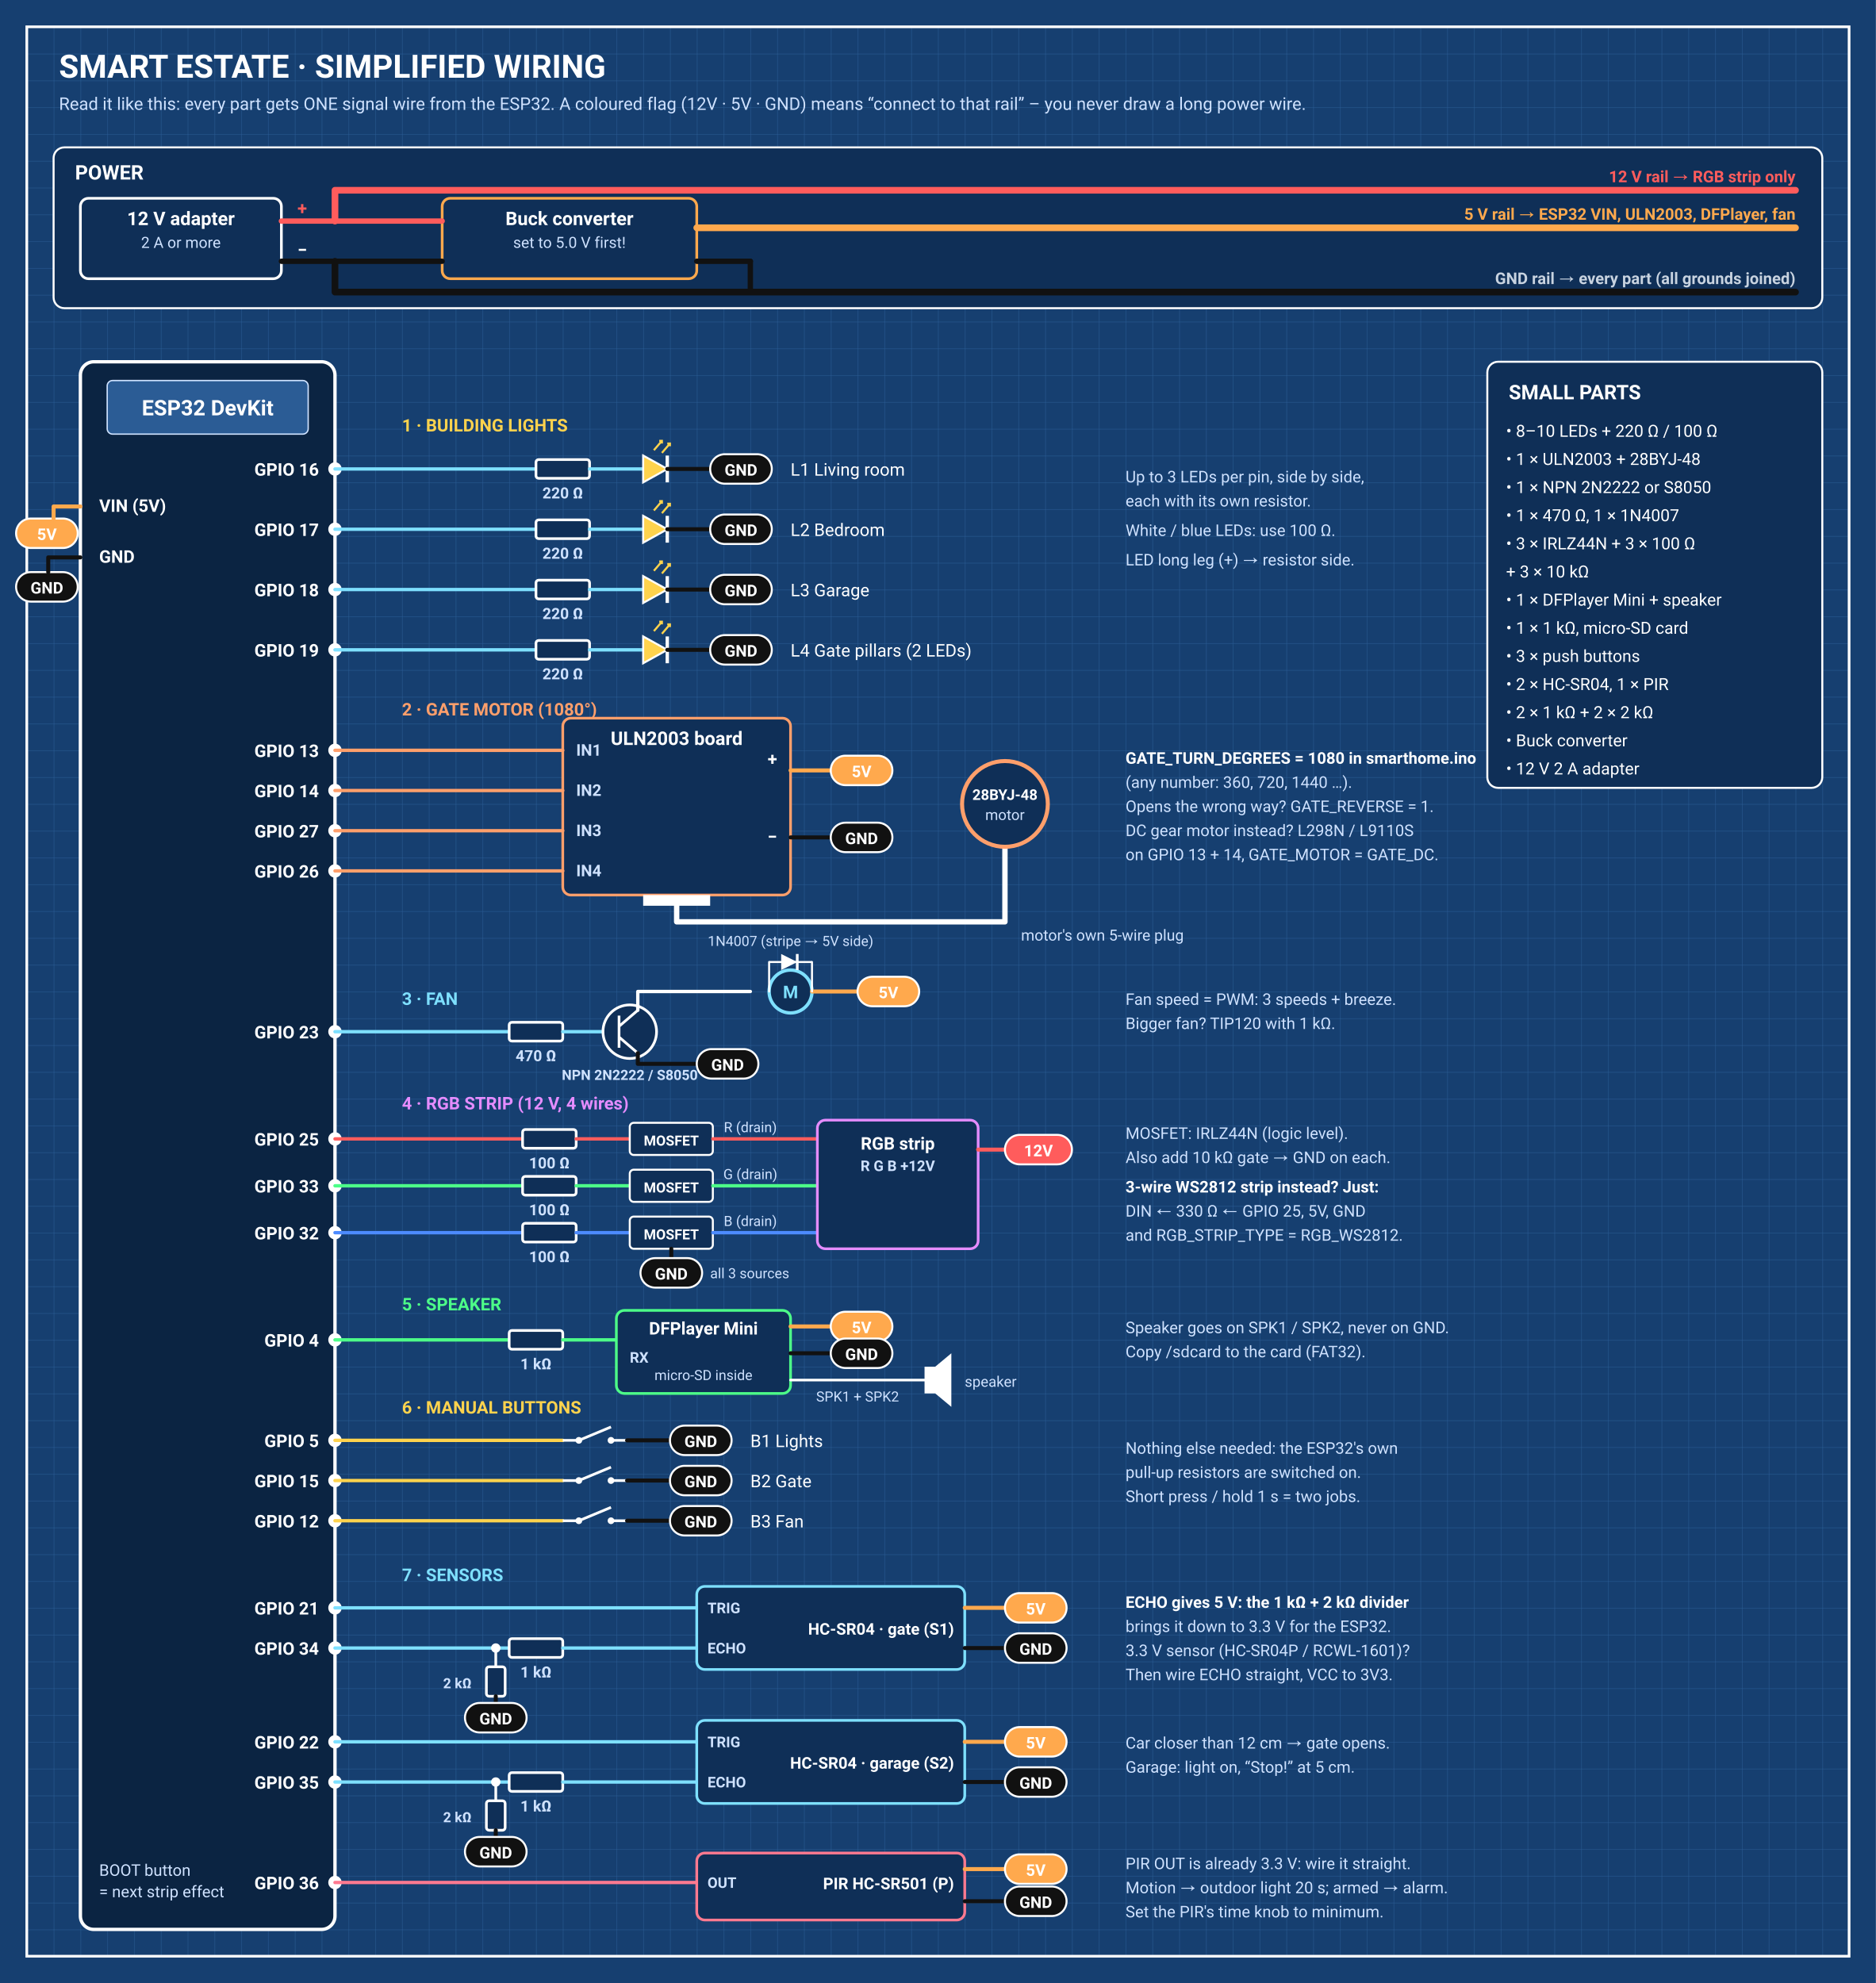
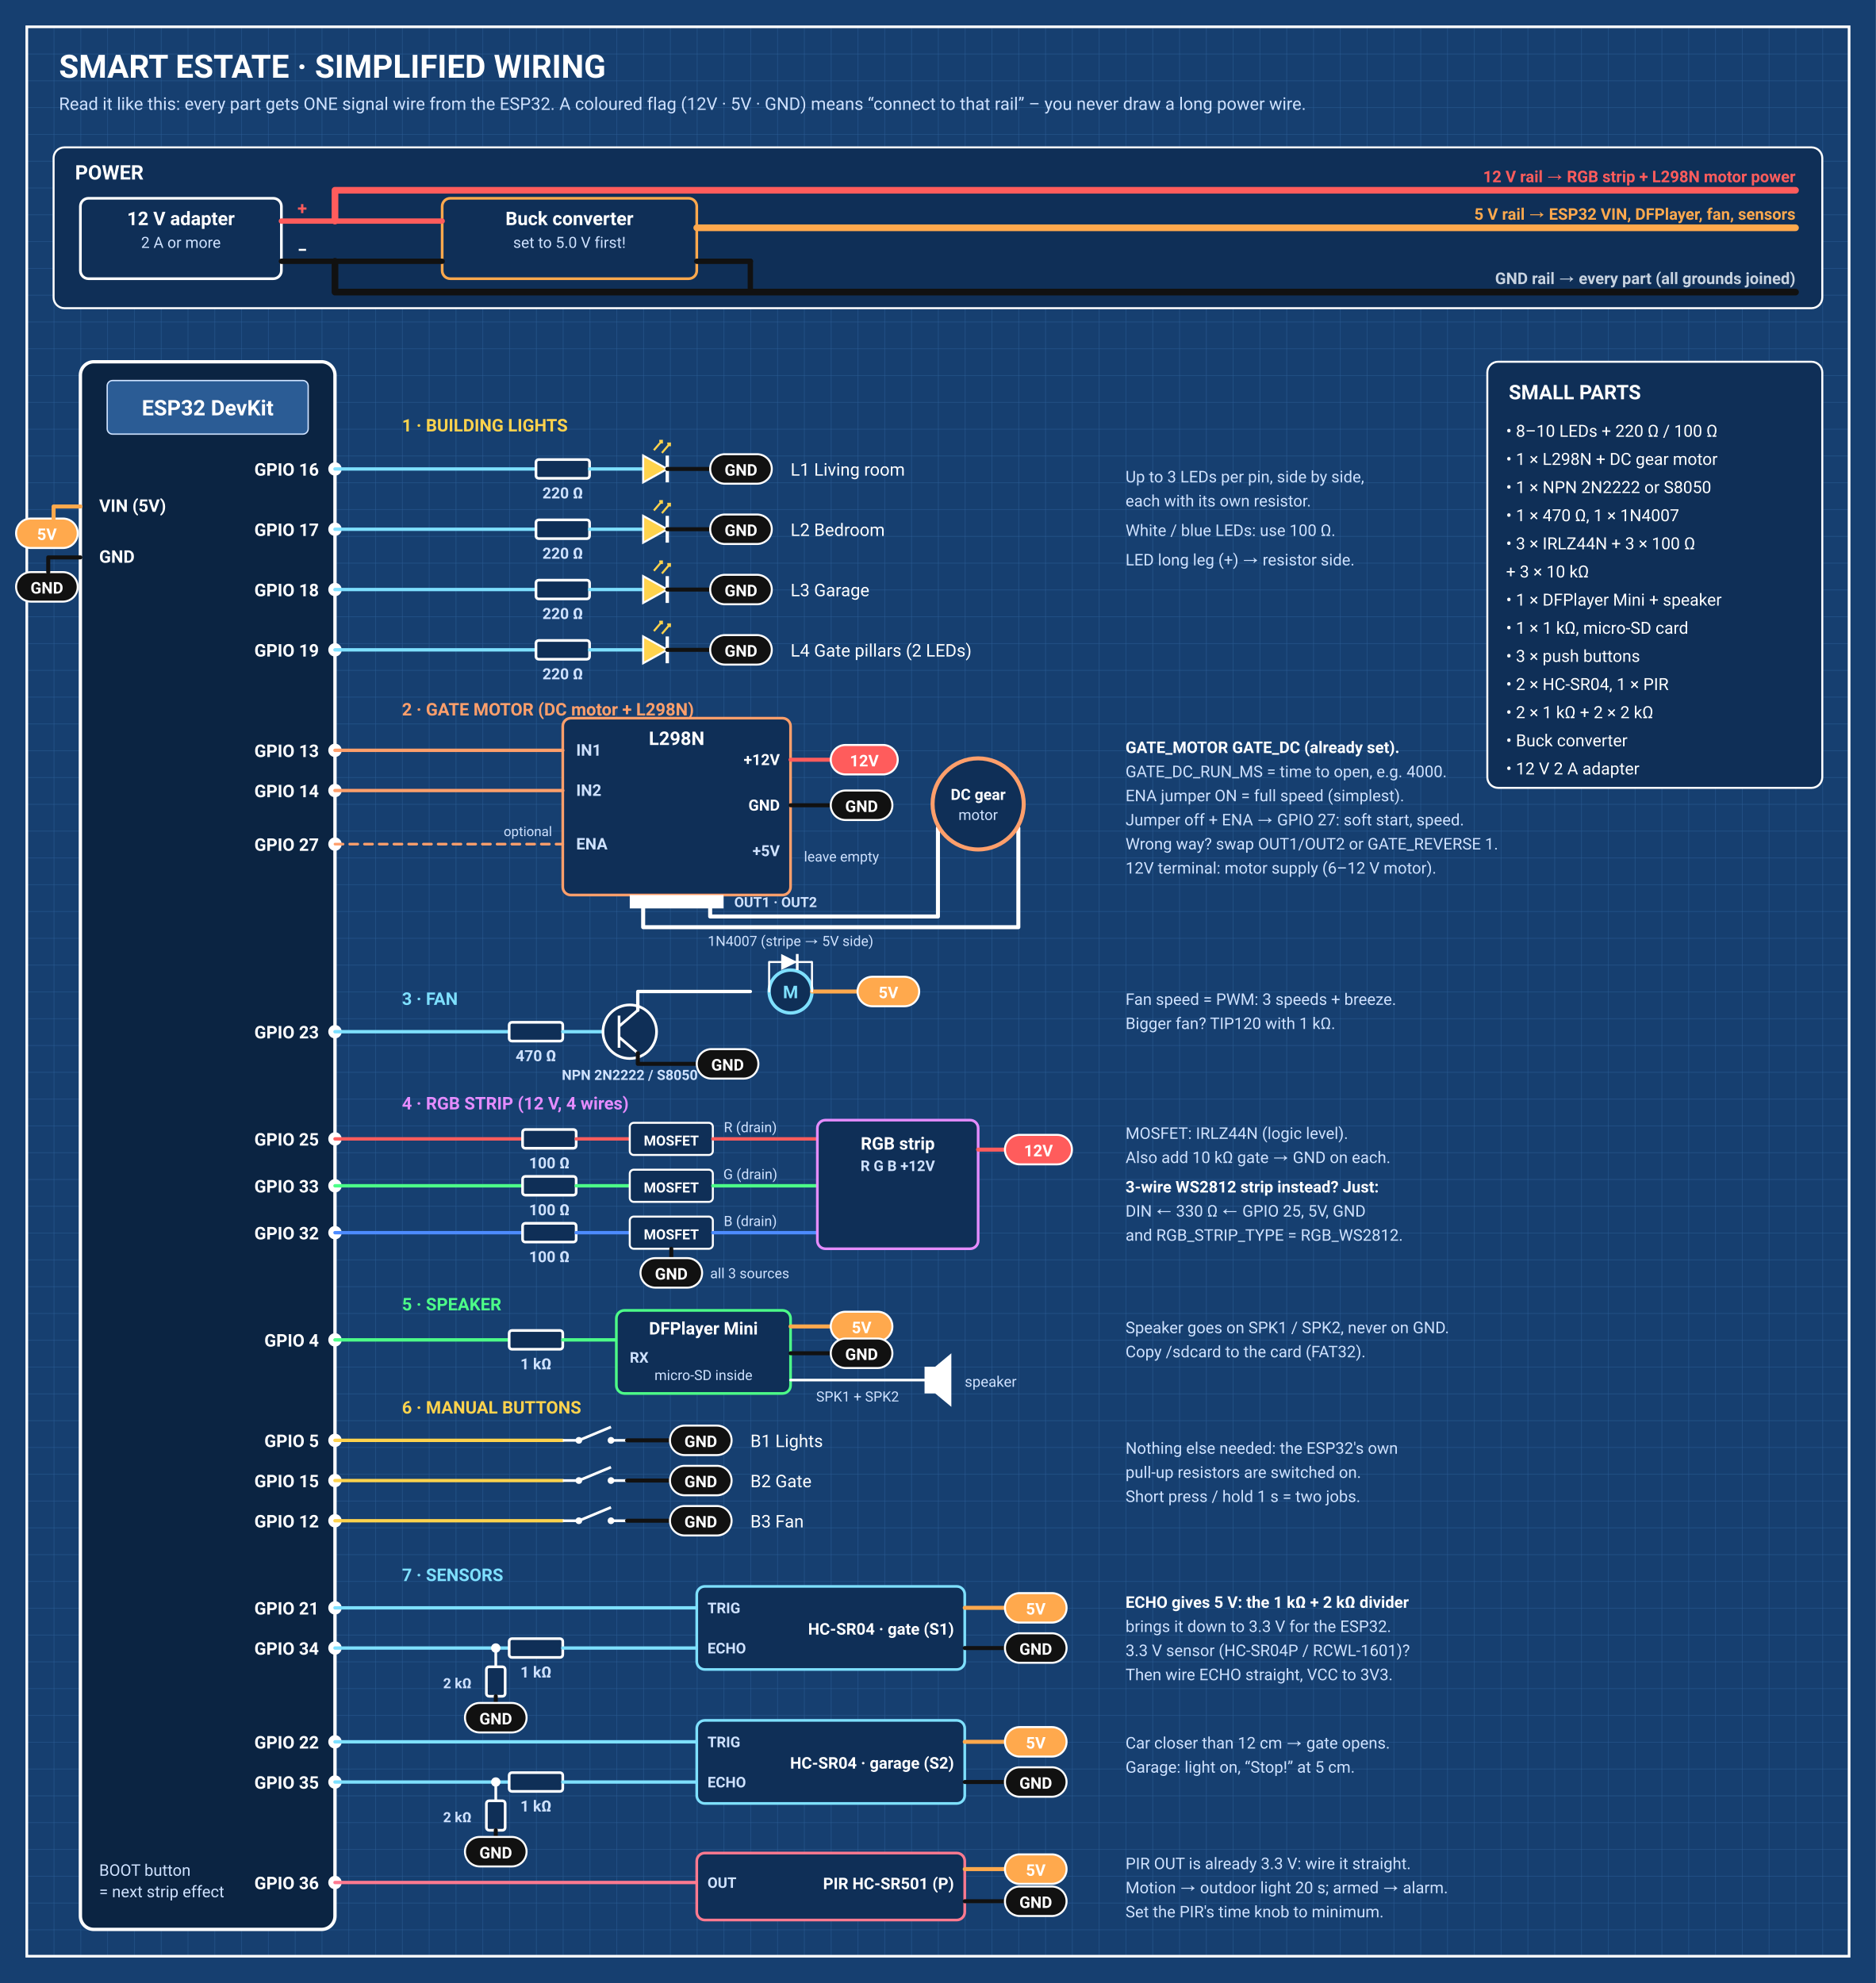
<svg xmlns="http://www.w3.org/2000/svg" viewBox="0 0 1400 1480" width="1400" height="1480" font-family="Segoe UI, Roboto, Helvetica, Arial, sans-serif">
  <defs>
    <pattern id="g" width="20" height="20" patternUnits="userSpaceOnUse">
      <path d="M20 0H0V20" fill="none" stroke="#2b5c95" stroke-width=".6" />
    </pattern>
  </defs>
  <rect width="1400" height="1480" fill="#163f70" />
  <rect x="20" y="20" width="1360" height="1440" fill="url(#g)" stroke="#ffffff" stroke-width="2" />
  <text x="44" y="58" font-size="24" fill="#ffffff" font-weight="700" text-anchor="start">SMART ESTATE · SIMPLIFIED WIRING</text>
  <text x="44" y="82" font-size="13" fill="#cfe2ff" font-weight="400" text-anchor="start">Read it like this: every part gets ONE signal wire from the ESP32. A coloured flag (12V · 5V · GND) means “connect to that rail” – you never draw a long power wire.</text>
  <rect x="40" y="110" width="1320" height="120" rx="8" fill="#0f2f57" stroke="#ffffff" stroke-width="1.5" />
  <text x="56" y="134" font-size="15" fill="#ffffff" font-weight="700" text-anchor="start">POWER</text>
  <rect x="60" y="148" width="150" height="60" rx="6" fill="#0f2f57" stroke="#ffffff" stroke-width="2" />
  <text x="135.0" y="168" font-size="14" fill="#ffffff" font-weight="700" text-anchor="middle">12 V adapter</text>
  <text x="135.0" y="185" font-size="11.5" fill="#cfe2ff" font-weight="400" text-anchor="middle">2 A or more</text>
  <rect x="330" y="148" width="190" height="60" rx="6" fill="#0f2f57" stroke="#ffa94d" stroke-width="2" />
  <text x="425.0" y="168" font-size="14" fill="#ffffff" font-weight="700" text-anchor="middle">Buck converter</text>
  <text x="425.0" y="185" font-size="11.5" fill="#cfe2ff" font-weight="400" text-anchor="middle">set to 5.0 V first!</text>
  <path d="M210 165 L330 165" fill="none" stroke="#ff5c5c" stroke-width="4" stroke-linejoin="round" stroke-linecap="round" />
  <path d="M250 165 L250 142 L1340 142" fill="none" stroke="#ff5c5c" stroke-width="5" stroke-linejoin="round" stroke-linecap="round" />
-   <text x="1340" y="136" font-size="12" fill="#ff5c5c" font-weight="700" text-anchor="end">12 V rail → RGB strip only</text>
+   <text x="1340" y="136" font-size="12" fill="#ff5c5c" font-weight="700" text-anchor="end">12 V rail → RGB strip + L298N motor power</text>
  <path d="M520 170 L1340 170" fill="none" stroke="#ffa94d" stroke-width="5" stroke-linejoin="round" stroke-linecap="round" />
-   <text x="1340" y="164" font-size="12" fill="#ffa94d" font-weight="700" text-anchor="end">5 V rail → ESP32 VIN, ULN2003, DFPlayer, fan</text>
+   <text x="1340" y="164" font-size="12" fill="#ffa94d" font-weight="700" text-anchor="end">5 V rail → ESP32 VIN, DFPlayer, fan, sensors</text>
  <path d="M210 195 L330 195" fill="none" stroke="#111111" stroke-width="4" stroke-linejoin="round" stroke-linecap="round" />
  <path d="M520 195 L560 195" fill="none" stroke="#111111" stroke-width="4" stroke-linejoin="round" stroke-linecap="round" />
  <path d="M250 195 L250 218 L1340 218" fill="none" stroke="#111111" stroke-width="5" stroke-linejoin="round" stroke-linecap="round" />
  <path d="M560 195 L560 218" fill="none" stroke="#111111" stroke-width="4" stroke-linejoin="round" stroke-linecap="round" />
  <text x="1340" y="212" font-size="12" fill="#c8d3e0" font-weight="700" text-anchor="end">GND rail → every part (all grounds joined)</text>
  <text x="222" y="160" font-size="13" fill="#ff5c5c" font-weight="700" text-anchor="start">+</text>
  <text x="222" y="191" font-size="13" fill="#ffffff" font-weight="700" text-anchor="start">−</text>
  <rect x="60" y="270" width="190" height="1170" rx="10" fill="#0b2442" stroke="#ffffff" stroke-width="2.5" />
  <rect x="80" y="284" width="150" height="40" rx="4" fill="#2b5c95" stroke="#cfe2ff" />
  <text x="155.0" y="310" font-size="16" fill="#ffffff" font-weight="700" text-anchor="middle">ESP32 DevKit</text>
  <text x="74" y="382" font-size="13" fill="#ffffff" font-weight="600" text-anchor="start">VIN (5V)</text>
  <rect x="12" y="387" width="46" height="22" rx="11" fill="#ffa94d" stroke="#ffffff" stroke-width="1.5" />
  <text x="35.0" y="403" font-size="12" fill="#ffffff" font-weight="700" text-anchor="middle">5V</text>
  <path d="M60 378 L40 378 L40 387" fill="none" stroke="#ffa94d" stroke-width="3" stroke-linejoin="round" stroke-linecap="round" />
  <text x="74" y="420" font-size="13" fill="#ffffff" font-weight="600" text-anchor="start">GND</text>
  <rect x="12" y="427" width="46" height="22" rx="11" fill="#111111" stroke="#ffffff" stroke-width="1.5" />
  <text x="35.0" y="443" font-size="12" fill="#ffffff" font-weight="700" text-anchor="middle">GND</text>
  <path d="M60 416 L36 416 L36 427" fill="none" stroke="#111111" stroke-width="3" stroke-linejoin="round" stroke-linecap="round" />
  <text x="74" y="1400" font-size="12" fill="#cfe2ff" font-weight="400" text-anchor="start">BOOT button</text>
  <text x="74" y="1416" font-size="12" fill="#cfe2ff" font-weight="400" text-anchor="start">= next strip effect</text>
  <circle cx="250" cy="350" r="5" fill="#ffffff" />
  <text x="238" y="355" font-size="13" fill="#ffffff" font-weight="600" text-anchor="end">GPIO 16</text>
  <circle cx="250" cy="395" r="5" fill="#ffffff" />
  <text x="238" y="400" font-size="13" fill="#ffffff" font-weight="600" text-anchor="end">GPIO 17</text>
  <circle cx="250" cy="440" r="5" fill="#ffffff" />
  <text x="238" y="445" font-size="13" fill="#ffffff" font-weight="600" text-anchor="end">GPIO 18</text>
  <circle cx="250" cy="485" r="5" fill="#ffffff" />
  <text x="238" y="490" font-size="13" fill="#ffffff" font-weight="600" text-anchor="end">GPIO 19</text>
  <circle cx="250" cy="560" r="5" fill="#ffffff" />
  <text x="238" y="565" font-size="13" fill="#ffffff" font-weight="600" text-anchor="end">GPIO 13</text>
  <circle cx="250" cy="590" r="5" fill="#ffffff" />
  <text x="238" y="595" font-size="13" fill="#ffffff" font-weight="600" text-anchor="end">GPIO 14</text>
-   <circle cx="250" cy="620" r="5" fill="#ffffff" />
-   <text x="238" y="625" font-size="13" fill="#ffffff" font-weight="600" text-anchor="end">GPIO 27</text>
-   <circle cx="250" cy="650" r="5" fill="#ffffff" />
-   <text x="238" y="655" font-size="13" fill="#ffffff" font-weight="600" text-anchor="end">GPIO 26</text>
+   <circle cx="250" cy="630" r="5" fill="#ffffff" />
+   <text x="238" y="635" font-size="13" fill="#ffffff" font-weight="600" text-anchor="end">GPIO 27</text>
  <circle cx="250" cy="770" r="5" fill="#ffffff" />
  <text x="238" y="775" font-size="13" fill="#ffffff" font-weight="600" text-anchor="end">GPIO 23</text>
  <circle cx="250" cy="850" r="5" fill="#ffffff" />
  <text x="238" y="855" font-size="13" fill="#ffffff" font-weight="600" text-anchor="end">GPIO 25</text>
  <circle cx="250" cy="885" r="5" fill="#ffffff" />
  <text x="238" y="890" font-size="13" fill="#ffffff" font-weight="600" text-anchor="end">GPIO 33</text>
  <circle cx="250" cy="920" r="5" fill="#ffffff" />
  <text x="238" y="925" font-size="13" fill="#ffffff" font-weight="600" text-anchor="end">GPIO 32</text>
  <circle cx="250" cy="1000" r="5" fill="#ffffff" />
  <text x="238" y="1005" font-size="13" fill="#ffffff" font-weight="600" text-anchor="end">GPIO 4</text>
  <circle cx="250" cy="1075" r="5" fill="#ffffff" />
  <text x="238" y="1080" font-size="13" fill="#ffffff" font-weight="600" text-anchor="end">GPIO 5</text>
  <circle cx="250" cy="1105" r="5" fill="#ffffff" />
  <text x="238" y="1110" font-size="13" fill="#ffffff" font-weight="600" text-anchor="end">GPIO 15</text>
  <circle cx="250" cy="1135" r="5" fill="#ffffff" />
  <text x="238" y="1140" font-size="13" fill="#ffffff" font-weight="600" text-anchor="end">GPIO 12</text>
  <circle cx="250" cy="1200" r="5" fill="#ffffff" />
  <text x="238" y="1205" font-size="13" fill="#ffffff" font-weight="600" text-anchor="end">GPIO 21</text>
  <circle cx="250" cy="1230" r="5" fill="#ffffff" />
  <text x="238" y="1235" font-size="13" fill="#ffffff" font-weight="600" text-anchor="end">GPIO 34</text>
  <circle cx="250" cy="1300" r="5" fill="#ffffff" />
  <text x="238" y="1305" font-size="13" fill="#ffffff" font-weight="600" text-anchor="end">GPIO 22</text>
  <circle cx="250" cy="1330" r="5" fill="#ffffff" />
  <text x="238" y="1335" font-size="13" fill="#ffffff" font-weight="600" text-anchor="end">GPIO 35</text>
  <circle cx="250" cy="1405" r="5" fill="#ffffff" />
  <text x="238" y="1410" font-size="13" fill="#ffffff" font-weight="600" text-anchor="end">GPIO 36</text>
  <text x="300" y="322" font-size="13" fill="#ffd34d" font-weight="700" text-anchor="start">1 · BUILDING LIGHTS</text>
  <path d="M250 350 L400 350" fill="none" stroke="#7ee0ff" stroke-width="2.5" stroke-linejoin="round" stroke-linecap="round" />
  <rect x="400" y="343" width="40" height="14" rx="2" fill="#0f2f57" stroke="#ffffff" stroke-width="2" />
  <text x="420" y="372" font-size="11.5" fill="#cfe2ff" font-weight="600" text-anchor="middle">220 Ω</text>
  <path d="M440 350 L480 350" fill="none" stroke="#7ee0ff" stroke-width="2.5" stroke-linejoin="round" stroke-linecap="round" />
  <path d="M480 340L480 360L498 350Z" fill="#ffd34d" stroke="#ffffff" stroke-width="1.5" />
  <path d="M498 340V360" stroke="#ffffff" stroke-width="2.5" />
  <path d="M488 336l6-7m-2 0h2v2M494 338l6-7m-2 0h2v2" stroke="#ffd34d" stroke-width="1.5" fill="none" />
  <path d="M498 350 L530 350" fill="none" stroke="#111111" stroke-width="3" stroke-linejoin="round" stroke-linecap="round" />
  <rect x="530" y="339" width="46" height="22" rx="11" fill="#111111" stroke="#ffffff" stroke-width="1.5" />
  <text x="553.0" y="355" font-size="12" fill="#ffffff" font-weight="700" text-anchor="middle">GND</text>
  <text x="590" y="355" font-size="13" fill="#ffffff" font-weight="400" text-anchor="start">L1 Living room</text>
  <path d="M250 395 L400 395" fill="none" stroke="#7ee0ff" stroke-width="2.5" stroke-linejoin="round" stroke-linecap="round" />
  <rect x="400" y="388" width="40" height="14" rx="2" fill="#0f2f57" stroke="#ffffff" stroke-width="2" />
  <text x="420" y="417" font-size="11.5" fill="#cfe2ff" font-weight="600" text-anchor="middle">220 Ω</text>
  <path d="M440 395 L480 395" fill="none" stroke="#7ee0ff" stroke-width="2.5" stroke-linejoin="round" stroke-linecap="round" />
  <path d="M480 385L480 405L498 395Z" fill="#ffd34d" stroke="#ffffff" stroke-width="1.5" />
  <path d="M498 385V405" stroke="#ffffff" stroke-width="2.5" />
  <path d="M488 381l6-7m-2 0h2v2M494 383l6-7m-2 0h2v2" stroke="#ffd34d" stroke-width="1.5" fill="none" />
  <path d="M498 395 L530 395" fill="none" stroke="#111111" stroke-width="3" stroke-linejoin="round" stroke-linecap="round" />
  <rect x="530" y="384" width="46" height="22" rx="11" fill="#111111" stroke="#ffffff" stroke-width="1.5" />
  <text x="553.0" y="400" font-size="12" fill="#ffffff" font-weight="700" text-anchor="middle">GND</text>
  <text x="590" y="400" font-size="13" fill="#ffffff" font-weight="400" text-anchor="start">L2 Bedroom</text>
  <path d="M250 440 L400 440" fill="none" stroke="#7ee0ff" stroke-width="2.5" stroke-linejoin="round" stroke-linecap="round" />
  <rect x="400" y="433" width="40" height="14" rx="2" fill="#0f2f57" stroke="#ffffff" stroke-width="2" />
  <text x="420" y="462" font-size="11.5" fill="#cfe2ff" font-weight="600" text-anchor="middle">220 Ω</text>
  <path d="M440 440 L480 440" fill="none" stroke="#7ee0ff" stroke-width="2.5" stroke-linejoin="round" stroke-linecap="round" />
  <path d="M480 430L480 450L498 440Z" fill="#ffd34d" stroke="#ffffff" stroke-width="1.5" />
  <path d="M498 430V450" stroke="#ffffff" stroke-width="2.5" />
  <path d="M488 426l6-7m-2 0h2v2M494 428l6-7m-2 0h2v2" stroke="#ffd34d" stroke-width="1.5" fill="none" />
  <path d="M498 440 L530 440" fill="none" stroke="#111111" stroke-width="3" stroke-linejoin="round" stroke-linecap="round" />
  <rect x="530" y="429" width="46" height="22" rx="11" fill="#111111" stroke="#ffffff" stroke-width="1.5" />
  <text x="553.0" y="445" font-size="12" fill="#ffffff" font-weight="700" text-anchor="middle">GND</text>
  <text x="590" y="445" font-size="13" fill="#ffffff" font-weight="400" text-anchor="start">L3 Garage</text>
  <path d="M250 485 L400 485" fill="none" stroke="#7ee0ff" stroke-width="2.5" stroke-linejoin="round" stroke-linecap="round" />
  <rect x="400" y="478" width="40" height="14" rx="2" fill="#0f2f57" stroke="#ffffff" stroke-width="2" />
  <text x="420" y="507" font-size="11.5" fill="#cfe2ff" font-weight="600" text-anchor="middle">220 Ω</text>
  <path d="M440 485 L480 485" fill="none" stroke="#7ee0ff" stroke-width="2.5" stroke-linejoin="round" stroke-linecap="round" />
  <path d="M480 475L480 495L498 485Z" fill="#ffd34d" stroke="#ffffff" stroke-width="1.5" />
  <path d="M498 475V495" stroke="#ffffff" stroke-width="2.5" />
  <path d="M488 471l6-7m-2 0h2v2M494 473l6-7m-2 0h2v2" stroke="#ffd34d" stroke-width="1.5" fill="none" />
  <path d="M498 485 L530 485" fill="none" stroke="#111111" stroke-width="3" stroke-linejoin="round" stroke-linecap="round" />
  <rect x="530" y="474" width="46" height="22" rx="11" fill="#111111" stroke="#ffffff" stroke-width="1.5" />
  <text x="553.0" y="490" font-size="12" fill="#ffffff" font-weight="700" text-anchor="middle">GND</text>
  <text x="590" y="490" font-size="13" fill="#ffffff" font-weight="400" text-anchor="start">L4 Gate pillars (2 LEDs)</text>
  <text x="840" y="360" font-size="12" fill="#cfe2ff" font-weight="400" text-anchor="start">Up to 3 LEDs per pin, side by side,</text>
  <text x="840" y="378" font-size="12" fill="#cfe2ff" font-weight="400" text-anchor="start">each with its own resistor.</text>
  <text x="840" y="400" font-size="12" fill="#cfe2ff" font-weight="400" text-anchor="start">White / blue LEDs: use 100 Ω.</text>
  <text x="840" y="422" font-size="12" fill="#cfe2ff" font-weight="400" text-anchor="start">LED long leg (+) → resistor side.</text>
-   <text x="300" y="534" font-size="13" fill="#ff9f6b" font-weight="700" text-anchor="start">2 · GATE MOTOR (1080°)</text>
+   <text x="300" y="534" font-size="13" fill="#ff9f6b" font-weight="700" text-anchor="start">2 · GATE MOTOR (DC motor + L298N)</text>
  <rect x="420" y="536" width="170" height="132" rx="6" fill="#0f2f57" stroke="#ff9f6b" stroke-width="2" />
-   <text x="505.0" y="556" font-size="14" fill="#ffffff" font-weight="700" text-anchor="middle">ULN2003 board</text>
+   <text x="505.0" y="556" font-size="14" fill="#ffffff" font-weight="700" text-anchor="middle">L298N</text>
  <path d="M250 560 L420 560" fill="none" stroke="#ff9f6b" stroke-width="2.5" stroke-linejoin="round" stroke-linecap="round" />
  <text x="430" y="564" font-size="12" fill="#cfe2ff" font-weight="600" text-anchor="start">IN1</text>
  <path d="M250 590 L420 590" fill="none" stroke="#ff9f6b" stroke-width="2.5" stroke-linejoin="round" stroke-linecap="round" />
  <text x="430" y="594" font-size="12" fill="#cfe2ff" font-weight="600" text-anchor="start">IN2</text>
-   <path d="M250 620 L420 620" fill="none" stroke="#ff9f6b" stroke-width="2.5" stroke-linejoin="round" stroke-linecap="round" />
-   <text x="430" y="624" font-size="12" fill="#cfe2ff" font-weight="600" text-anchor="start">IN3</text>
-   <path d="M250 650 L420 650" fill="none" stroke="#ff9f6b" stroke-width="2.5" stroke-linejoin="round" stroke-linecap="round" />
-   <text x="430" y="654" font-size="12" fill="#cfe2ff" font-weight="600" text-anchor="start">IN4</text>
-   <path d="M590 575 L620 575" fill="none" stroke="#ffa94d" stroke-width="3" stroke-linejoin="round" stroke-linecap="round" />
-   <rect x="620" y="564" width="46" height="22" rx="11" fill="#ffa94d" stroke="#ffffff" stroke-width="1.5" />
-   <text x="643.0" y="580" font-size="12" fill="#ffffff" font-weight="700" text-anchor="middle">5V</text>
-   <path d="M590 625 L620 625" fill="none" stroke="#111111" stroke-width="3" stroke-linejoin="round" stroke-linecap="round" />
-   <rect x="620" y="614" width="46" height="22" rx="11" fill="#111111" stroke="#ffffff" stroke-width="1.5" />
-   <text x="643.0" y="630" font-size="12" fill="#ffffff" font-weight="700" text-anchor="middle">GND</text>
-   <text x="580" y="571" font-size="13" fill="#ffffff" font-weight="700" text-anchor="end">+</text>
-   <text x="580" y="629" font-size="13" fill="#ffffff" font-weight="700" text-anchor="end">−</text>
-   <rect x="480" y="668" width="50" height="8" fill="#ffffff" />
-   <path d="M505 676 L505 688 L750 688 L750 632" fill="none" stroke="#ffffff" stroke-width="4" stroke-linejoin="round" stroke-linecap="round" />
-   <circle cx="750" cy="600" r="32" fill="#0f2f57" stroke="#ff9f6b" stroke-width="3" />
-   <text x="750" y="597" font-size="11" fill="#ffffff" font-weight="700" text-anchor="middle">28BYJ-48</text>
-   <text x="750" y="612" font-size="11" fill="#cfe2ff" font-weight="400" text-anchor="middle">motor</text>
-   <text x="762" y="702" font-size="11.5" fill="#cfe2ff" font-weight="400" text-anchor="start">motor's own 5-wire plug</text>
-   <text x="840" y="570" font-size="12" fill="#ffffff" font-weight="600" text-anchor="start">GATE_TURN_DEGREES = 1080 in smarthome.ino</text>
-   <text x="840" y="588" font-size="12" fill="#cfe2ff" font-weight="400" text-anchor="start">(any number: 360, 720, 1440 …).</text>
-   <text x="840" y="606" font-size="12" fill="#cfe2ff" font-weight="400" text-anchor="start">Opens the wrong way? GATE_REVERSE = 1.</text>
-   <text x="840" y="624" font-size="12" fill="#cfe2ff" font-weight="400" text-anchor="start">DC gear motor instead? L298N / L9110S</text>
-   <text x="840" y="642" font-size="12" fill="#cfe2ff" font-weight="400" text-anchor="start">on GPIO 13 + 14, GATE_MOTOR = GATE_DC.</text>
+   <path d="M250 630 L420 630" fill="none" stroke="#ff9f6b" stroke-width="2" stroke-linejoin="round" stroke-linecap="round" stroke-dasharray="6 5" />
+   <text x="430" y="634" font-size="12" fill="#cfe2ff" font-weight="600" text-anchor="start">ENA</text>
+   <text x="412" y="624" font-size="10" fill="#cfe2ff" font-weight="400" text-anchor="end">optional</text>
+   <text x="582" y="571" font-size="11.5" fill="#ffffff" font-weight="700" text-anchor="end">+12V</text>
+   <path d="M590 567 L620 567" fill="none" stroke="#ff5c5c" stroke-width="3" stroke-linejoin="round" stroke-linecap="round" />
+   <rect x="620" y="556" width="50" height="22" rx="11" fill="#ff5c5c" stroke="#ffffff" stroke-width="1.5" />
+   <text x="645.0" y="572" font-size="12" fill="#ffffff" font-weight="700" text-anchor="middle">12V</text>
+   <text x="582" y="605" font-size="11.5" fill="#ffffff" font-weight="700" text-anchor="end">GND</text>
+   <path d="M590 601 L620 601" fill="none" stroke="#111111" stroke-width="3" stroke-linejoin="round" stroke-linecap="round" />
+   <rect x="620" y="590" width="46" height="22" rx="11" fill="#111111" stroke="#ffffff" stroke-width="1.5" />
+   <text x="643.0" y="606" font-size="12" fill="#ffffff" font-weight="700" text-anchor="middle">GND</text>
+   <text x="582" y="639" font-size="11.5" fill="#cfe2ff" font-weight="600" text-anchor="end">+5V</text>
+   <text x="600" y="643" font-size="10.5" fill="#cfe2ff" font-weight="400" text-anchor="start">leave empty</text>
+   <rect x="470" y="668" width="70" height="10" fill="#ffffff" />
+   <text x="548" y="677" font-size="10.5" fill="#cfe2ff" font-weight="600" text-anchor="start">OUT1 · OUT2</text>
+   <path d="M480 678 L480 692 L760 692 L760 618" fill="none" stroke="#ffffff" stroke-width="3" stroke-linejoin="round" stroke-linecap="round" />
+   <path d="M530 678 L530 684 L700 684 L700 618" fill="none" stroke="#ffffff" stroke-width="3" stroke-linejoin="round" stroke-linecap="round" />
+   <circle cx="730" cy="600" r="34" fill="#0f2f57" stroke="#ff9f6b" stroke-width="3" />
+   <text x="730" y="597" font-size="11.5" fill="#ffffff" font-weight="700" text-anchor="middle">DC gear</text>
+   <text x="730" y="612" font-size="11" fill="#cfe2ff" font-weight="400" text-anchor="middle">motor</text>
+   <text x="840" y="562" font-size="12" fill="#ffffff" font-weight="600" text-anchor="start">GATE_MOTOR GATE_DC (already set).</text>
+   <text x="840" y="580" font-size="12" fill="#cfe2ff" font-weight="400" text-anchor="start">GATE_DC_RUN_MS = time to open, e.g. 4000.</text>
+   <text x="840" y="598" font-size="12" fill="#cfe2ff" font-weight="400" text-anchor="start">ENA jumper ON = full speed (simplest).</text>
+   <text x="840" y="616" font-size="12" fill="#cfe2ff" font-weight="400" text-anchor="start">Jumper off + ENA → GPIO 27: soft start, speed.</text>
+   <text x="840" y="634" font-size="12" fill="#cfe2ff" font-weight="400" text-anchor="start">Wrong way? swap OUT1/OUT2 or GATE_REVERSE 1.</text>
+   <text x="840" y="652" font-size="12" fill="#cfe2ff" font-weight="400" text-anchor="start">12V terminal: motor supply (6–12 V motor).</text>
  <text x="300" y="750" font-size="13" fill="#7ee0ff" font-weight="700" text-anchor="start">3 · FAN</text>
  <path d="M250 770 L380 770" fill="none" stroke="#7ee0ff" stroke-width="2.5" stroke-linejoin="round" stroke-linecap="round" />
  <rect x="380" y="763" width="40" height="14" rx="2" fill="#0f2f57" stroke="#ffffff" stroke-width="2" />
  <text x="400" y="792" font-size="11.5" fill="#cfe2ff" font-weight="600" text-anchor="middle">470 Ω</text>
  <path d="M420 770 L452 770" fill="none" stroke="#7ee0ff" stroke-width="2.5" stroke-linejoin="round" stroke-linecap="round" />
  <circle cx="470" cy="770" r="20" fill="#0f2f57" stroke="#ffffff" stroke-width="2" />
  <path d="M462 758V782M462 766L476 754M462 774L476 786" stroke="#ffffff" stroke-width="2" fill="none" />
  <text x="470" y="806" font-size="10.5" fill="#cfe2ff" font-weight="600" text-anchor="middle">NPN 2N2222 / S8050</text>
  <path d="M476 786 L476 794 L520 794" fill="none" stroke="#111111" stroke-width="3" stroke-linejoin="round" stroke-linecap="round" />
  <rect x="520" y="783" width="46" height="22" rx="11" fill="#111111" stroke="#ffffff" stroke-width="1.5" />
  <text x="543.0" y="799" font-size="12" fill="#ffffff" font-weight="700" text-anchor="middle">GND</text>
  <path d="M476 754 L476 740 L560 740" fill="none" stroke="#ffffff" stroke-width="2.5" stroke-linejoin="round" stroke-linecap="round" />
  <circle cx="590" cy="740" r="16" fill="#0f2f57" stroke="#7ee0ff" stroke-width="2.5" />
  <text x="590" y="745" font-size="13" fill="#7ee0ff" font-weight="700" text-anchor="middle">M</text>
  <path d="M606 740 L640 740" fill="none" stroke="#ffa94d" stroke-width="3" stroke-linejoin="round" stroke-linecap="round" />
  <rect x="640" y="729" width="46" height="22" rx="11" fill="#ffa94d" stroke="#ffffff" stroke-width="1.5" />
  <text x="663.0" y="745" font-size="12" fill="#ffffff" font-weight="700" text-anchor="middle">5V</text>
  <path d="M574 718H606" stroke="#ffffff" stroke-width="1.5" fill="none" />
  <path d="M583 712V724L595 718Z" fill="#ffffff" />
  <path d="M595 712V724" stroke="#ffffff" stroke-width="2" />
  <path d="M574 718 L574 740" fill="none" stroke="#ffffff" stroke-width="1.5" stroke-linejoin="round" stroke-linecap="round" />
  <path d="M606 718 L606 740" fill="none" stroke="#ffffff" stroke-width="1.5" stroke-linejoin="round" stroke-linecap="round" />
  <text x="590" y="706" font-size="10.5" fill="#cfe2ff" font-weight="400" text-anchor="middle">1N4007 (stripe → 5V side)</text>
  <text x="840" y="750" font-size="12" fill="#cfe2ff" font-weight="400" text-anchor="start">Fan speed = PWM: 3 speeds + breeze.</text>
  <text x="840" y="768" font-size="12" fill="#cfe2ff" font-weight="400" text-anchor="start">Bigger fan? TIP120 with 1 kΩ.</text>
  <text x="300" y="828" font-size="13" fill="#e58cff" font-weight="700" text-anchor="start">4 · RGB STRIP (12 V, 4 wires)</text>
  <path d="M250 850 L390 850" fill="none" stroke="#ff5c5c" stroke-width="2.5" stroke-linejoin="round" stroke-linecap="round" />
  <rect x="390" y="843" width="40" height="14" rx="2" fill="#0f2f57" stroke="#ffffff" stroke-width="2" />
  <text x="410" y="872" font-size="11.5" fill="#cfe2ff" font-weight="600" text-anchor="middle">100 Ω</text>
  <path d="M430 850 L470 850" fill="none" stroke="#ff5c5c" stroke-width="2.5" stroke-linejoin="round" stroke-linecap="round" />
  <rect x="470" y="838" width="62" height="24" rx="3" fill="#0f2f57" stroke="#ffffff" stroke-width="1.5" />
  <text x="501" y="855" font-size="10.5" fill="#ffffff" font-weight="600" text-anchor="middle">MOSFET</text>
  <path d="M532 850 L610 850" fill="none" stroke="#ff5c5c" stroke-width="2.5" stroke-linejoin="round" stroke-linecap="round" />
  <text x="560" y="845" font-size="10.5" fill="#cfe2ff" font-weight="400" text-anchor="middle">R (drain)</text>
  <path d="M250 885 L390 885" fill="none" stroke="#4dff88" stroke-width="2.5" stroke-linejoin="round" stroke-linecap="round" />
  <rect x="390" y="878" width="40" height="14" rx="2" fill="#0f2f57" stroke="#ffffff" stroke-width="2" />
  <text x="410" y="907" font-size="11.5" fill="#cfe2ff" font-weight="600" text-anchor="middle">100 Ω</text>
  <path d="M430 885 L470 885" fill="none" stroke="#4dff88" stroke-width="2.5" stroke-linejoin="round" stroke-linecap="round" />
  <rect x="470" y="873" width="62" height="24" rx="3" fill="#0f2f57" stroke="#ffffff" stroke-width="1.5" />
  <text x="501" y="890" font-size="10.5" fill="#ffffff" font-weight="600" text-anchor="middle">MOSFET</text>
  <path d="M532 885 L610 885" fill="none" stroke="#4dff88" stroke-width="2.5" stroke-linejoin="round" stroke-linecap="round" />
  <text x="560" y="880" font-size="10.5" fill="#cfe2ff" font-weight="400" text-anchor="middle">G (drain)</text>
  <path d="M250 920 L390 920" fill="none" stroke="#4d8bff" stroke-width="2.5" stroke-linejoin="round" stroke-linecap="round" />
  <rect x="390" y="913" width="40" height="14" rx="2" fill="#0f2f57" stroke="#ffffff" stroke-width="2" />
  <text x="410" y="942" font-size="11.5" fill="#cfe2ff" font-weight="600" text-anchor="middle">100 Ω</text>
  <path d="M430 920 L470 920" fill="none" stroke="#4d8bff" stroke-width="2.5" stroke-linejoin="round" stroke-linecap="round" />
  <rect x="470" y="908" width="62" height="24" rx="3" fill="#0f2f57" stroke="#ffffff" stroke-width="1.5" />
  <text x="501" y="925" font-size="10.5" fill="#ffffff" font-weight="600" text-anchor="middle">MOSFET</text>
  <path d="M532 920 L610 920" fill="none" stroke="#4d8bff" stroke-width="2.5" stroke-linejoin="round" stroke-linecap="round" />
  <text x="560" y="915" font-size="10.5" fill="#cfe2ff" font-weight="400" text-anchor="middle">B (drain)</text>
  <path d="M501 932 L501 950" fill="none" stroke="#111111" stroke-width="3" stroke-linejoin="round" stroke-linecap="round" />
  <rect x="478" y="939" width="46" height="22" rx="11" fill="#111111" stroke="#ffffff" stroke-width="1.5" />
  <text x="501.0" y="955" font-size="12" fill="#ffffff" font-weight="700" text-anchor="middle">GND</text>
  <text x="530" y="954" font-size="10.5" fill="#cfe2ff" font-weight="400" text-anchor="start">all 3 sources</text>
  <rect x="610" y="836" width="120" height="96" rx="6" fill="#0f2f57" stroke="#e58cff" stroke-width="2" />
  <text x="670" y="858" font-size="13" fill="#ffffff" font-weight="700" text-anchor="middle">RGB strip</text>
  <text x="670" y="874" font-size="11" fill="#cfe2ff" font-weight="600" text-anchor="middle">R  G  B  +12V</text>
  <path d="M730 858 L750 858" fill="none" stroke="#ff5c5c" stroke-width="3" stroke-linejoin="round" stroke-linecap="round" />
  <rect x="750" y="847" width="50" height="22" rx="11" fill="#ff5c5c" stroke="#ffffff" stroke-width="1.5" />
  <text x="775.0" y="863" font-size="12" fill="#ffffff" font-weight="700" text-anchor="middle">12V</text>
  <text x="840" y="850" font-size="12" fill="#cfe2ff" font-weight="400" text-anchor="start">MOSFET: IRLZ44N (logic level).</text>
  <text x="840" y="868" font-size="12" fill="#cfe2ff" font-weight="400" text-anchor="start">Also add 10 kΩ gate → GND on each.</text>
  <text x="840" y="890" font-size="12" fill="#ffffff" font-weight="600" text-anchor="start">3-wire WS2812 strip instead? Just:</text>
  <text x="840" y="908" font-size="12" fill="#cfe2ff" font-weight="400" text-anchor="start">DIN ← 330 Ω ← GPIO 25, 5V, GND</text>
  <text x="840" y="926" font-size="12" fill="#cfe2ff" font-weight="400" text-anchor="start">and RGB_STRIP_TYPE = RGB_WS2812.</text>
  <text x="300" y="978" font-size="13" fill="#4dff88" font-weight="700" text-anchor="start">5 · SPEAKER</text>
  <path d="M250 1000 L380 1000" fill="none" stroke="#4dff88" stroke-width="2.5" stroke-linejoin="round" stroke-linecap="round" />
  <rect x="380" y="993" width="40" height="14" rx="2" fill="#0f2f57" stroke="#ffffff" stroke-width="2" />
  <text x="400" y="1022" font-size="11.5" fill="#cfe2ff" font-weight="600" text-anchor="middle">1 kΩ</text>
  <path d="M420 1000 L460 1000" fill="none" stroke="#4dff88" stroke-width="2.5" stroke-linejoin="round" stroke-linecap="round" />
  <rect x="460" y="978" width="130" height="62" rx="6" fill="#0f2f57" stroke="#4dff88" stroke-width="2" />
  <text x="525" y="996" font-size="13" fill="#ffffff" font-weight="700" text-anchor="middle">DFPlayer Mini</text>
  <text x="470" y="1017" font-size="11" fill="#cfe2ff" font-weight="600" text-anchor="start">RX</text>
  <text x="525" y="1030" font-size="10.5" fill="#cfe2ff" font-weight="400" text-anchor="middle">micro-SD inside</text>
  <path d="M590 990 L620 990" fill="none" stroke="#ffa94d" stroke-width="3" stroke-linejoin="round" stroke-linecap="round" />
  <rect x="620" y="979" width="46" height="22" rx="11" fill="#ffa94d" stroke="#ffffff" stroke-width="1.5" />
  <text x="643.0" y="995" font-size="12" fill="#ffffff" font-weight="700" text-anchor="middle">5V</text>
  <path d="M590 1010 L620 1010" fill="none" stroke="#111111" stroke-width="3" stroke-linejoin="round" stroke-linecap="round" />
  <rect x="620" y="999" width="46" height="22" rx="11" fill="#111111" stroke="#ffffff" stroke-width="1.5" />
  <text x="643.0" y="1015" font-size="12" fill="#ffffff" font-weight="700" text-anchor="middle">GND</text>
  <path d="M590 1030 L690 1030" fill="none" stroke="#ffffff" stroke-width="2" stroke-linejoin="round" stroke-linecap="round" />
  <path d="M690 1020h8l12-10v40l-12-10h-8z" fill="#ffffff" />
  <text x="720" y="1035" font-size="11" fill="#cfe2ff" font-weight="400" text-anchor="start">speaker</text>
  <text x="640" y="1046" font-size="10.5" fill="#cfe2ff" font-weight="400" text-anchor="middle">SPK1 + SPK2</text>
  <text x="840" y="995" font-size="12" fill="#cfe2ff" font-weight="400" text-anchor="start">Speaker goes on SPK1 / SPK2, never on GND.</text>
  <text x="840" y="1013" font-size="12" fill="#cfe2ff" font-weight="400" text-anchor="start">Copy /sdcard to the card (FAT32).</text>
  <text x="300" y="1055" font-size="13" fill="#ffd34d" font-weight="700" text-anchor="start">6 · MANUAL BUTTONS</text>
  <path d="M250 1075 L420 1075" fill="none" stroke="#ffd34d" stroke-width="2.5" stroke-linejoin="round" stroke-linecap="round" />
  <path d="M420 1075H432M432 1075L456 1065M456 1075H468" stroke="#ffffff" stroke-width="2" fill="none" />
  <circle cx="432" cy="1075" r="2.5" fill="#ffffff" />
  <circle cx="456" cy="1075" r="2.5" fill="#ffffff" />
  <path d="M468 1075 L500 1075" fill="none" stroke="#111111" stroke-width="3" stroke-linejoin="round" stroke-linecap="round" />
  <rect x="500" y="1064" width="46" height="22" rx="11" fill="#111111" stroke="#ffffff" stroke-width="1.5" />
  <text x="523.0" y="1080" font-size="12" fill="#ffffff" font-weight="700" text-anchor="middle">GND</text>
  <text x="560" y="1080" font-size="13" fill="#ffffff" font-weight="400" text-anchor="start">B1 Lights</text>
  <path d="M250 1105 L420 1105" fill="none" stroke="#ffd34d" stroke-width="2.5" stroke-linejoin="round" stroke-linecap="round" />
  <path d="M420 1105H432M432 1105L456 1095M456 1105H468" stroke="#ffffff" stroke-width="2" fill="none" />
  <circle cx="432" cy="1105" r="2.5" fill="#ffffff" />
  <circle cx="456" cy="1105" r="2.5" fill="#ffffff" />
  <path d="M468 1105 L500 1105" fill="none" stroke="#111111" stroke-width="3" stroke-linejoin="round" stroke-linecap="round" />
  <rect x="500" y="1094" width="46" height="22" rx="11" fill="#111111" stroke="#ffffff" stroke-width="1.5" />
  <text x="523.0" y="1110" font-size="12" fill="#ffffff" font-weight="700" text-anchor="middle">GND</text>
  <text x="560" y="1110" font-size="13" fill="#ffffff" font-weight="400" text-anchor="start">B2 Gate</text>
  <path d="M250 1135 L420 1135" fill="none" stroke="#ffd34d" stroke-width="2.5" stroke-linejoin="round" stroke-linecap="round" />
  <path d="M420 1135H432M432 1135L456 1125M456 1135H468" stroke="#ffffff" stroke-width="2" fill="none" />
  <circle cx="432" cy="1135" r="2.5" fill="#ffffff" />
  <circle cx="456" cy="1135" r="2.5" fill="#ffffff" />
  <path d="M468 1135 L500 1135" fill="none" stroke="#111111" stroke-width="3" stroke-linejoin="round" stroke-linecap="round" />
  <rect x="500" y="1124" width="46" height="22" rx="11" fill="#111111" stroke="#ffffff" stroke-width="1.5" />
  <text x="523.0" y="1140" font-size="12" fill="#ffffff" font-weight="700" text-anchor="middle">GND</text>
  <text x="560" y="1140" font-size="13" fill="#ffffff" font-weight="400" text-anchor="start">B3 Fan</text>
  <text x="840" y="1085" font-size="12" fill="#cfe2ff" font-weight="400" text-anchor="start">Nothing else needed: the ESP32's own</text>
  <text x="840" y="1103" font-size="12" fill="#cfe2ff" font-weight="400" text-anchor="start">pull-up resistors are switched on.</text>
  <text x="840" y="1121" font-size="12" fill="#cfe2ff" font-weight="400" text-anchor="start">Short press / hold 1 s = two jobs.</text>
  <text x="300" y="1180" font-size="13" fill="#7ee0ff" font-weight="700" text-anchor="start">7 · SENSORS</text>
  <path d="M250 1200 L520 1200" fill="none" stroke="#7ee0ff" stroke-width="2.5" stroke-linejoin="round" stroke-linecap="round" />
  <path d="M250 1230 L380 1230" fill="none" stroke="#7ee0ff" stroke-width="2.5" stroke-linejoin="round" stroke-linecap="round" />
  <rect x="380" y="1223" width="40" height="14" rx="2" fill="#0f2f57" stroke="#ffffff" stroke-width="2" />
  <text x="400" y="1252" font-size="11.5" fill="#cfe2ff" font-weight="600" text-anchor="middle">1 kΩ</text>
  <path d="M420 1230 L520 1230" fill="none" stroke="#7ee0ff" stroke-width="2.5" stroke-linejoin="round" stroke-linecap="round" />
  <circle cx="370" cy="1230" r="3.5" fill="#ffffff" />
  <path d="M370 1230 L370 1244" fill="none" stroke="#ffffff" stroke-width="2" stroke-linejoin="round" stroke-linecap="round" />
  <rect x="363" y="1244" width="14" height="22" rx="2" fill="#0f2f57" stroke="#ffffff" stroke-width="2" />
  <text x="352" y="1260" font-size="10.5" fill="#cfe2ff" font-weight="600" text-anchor="end">2 kΩ</text>
  <path d="M370 1266 L370 1274" fill="none" stroke="#111111" stroke-width="3" stroke-linejoin="round" stroke-linecap="round" />
  <rect x="347" y="1271" width="46" height="22" rx="11" fill="#111111" stroke="#ffffff" stroke-width="1.5" />
  <text x="370.0" y="1287" font-size="12" fill="#ffffff" font-weight="700" text-anchor="middle">GND</text>
  <rect x="520" y="1184" width="200" height="62" rx="6" fill="#0f2f57" stroke="#7ee0ff" stroke-width="2" />
  <text x="712" y="1220.0" font-size="12" fill="#ffffff" font-weight="700" text-anchor="end">HC-SR04 · gate (S1)</text>
  <text x="528" y="1204" font-size="11" fill="#cfe2ff" font-weight="600" text-anchor="start">TRIG</text>
  <text x="528" y="1234" font-size="11" fill="#cfe2ff" font-weight="600" text-anchor="start">ECHO</text>
  <path d="M720 1200 L750 1200" fill="none" stroke="#ffa94d" stroke-width="3" stroke-linejoin="round" stroke-linecap="round" />
  <rect x="750" y="1189" width="46" height="22" rx="11" fill="#ffa94d" stroke="#ffffff" stroke-width="1.5" />
  <text x="773.0" y="1205" font-size="12" fill="#ffffff" font-weight="700" text-anchor="middle">5V</text>
  <path d="M720 1230 L750 1230" fill="none" stroke="#111111" stroke-width="3" stroke-linejoin="round" stroke-linecap="round" />
  <rect x="750" y="1219" width="46" height="22" rx="11" fill="#111111" stroke="#ffffff" stroke-width="1.5" />
  <text x="773.0" y="1235" font-size="12" fill="#ffffff" font-weight="700" text-anchor="middle">GND</text>
  <path d="M250 1300 L520 1300" fill="none" stroke="#7ee0ff" stroke-width="2.5" stroke-linejoin="round" stroke-linecap="round" />
  <path d="M250 1330 L380 1330" fill="none" stroke="#7ee0ff" stroke-width="2.5" stroke-linejoin="round" stroke-linecap="round" />
  <rect x="380" y="1323" width="40" height="14" rx="2" fill="#0f2f57" stroke="#ffffff" stroke-width="2" />
  <text x="400" y="1352" font-size="11.5" fill="#cfe2ff" font-weight="600" text-anchor="middle">1 kΩ</text>
  <path d="M420 1330 L520 1330" fill="none" stroke="#7ee0ff" stroke-width="2.5" stroke-linejoin="round" stroke-linecap="round" />
  <circle cx="370" cy="1330" r="3.5" fill="#ffffff" />
  <path d="M370 1330 L370 1344" fill="none" stroke="#ffffff" stroke-width="2" stroke-linejoin="round" stroke-linecap="round" />
  <rect x="363" y="1344" width="14" height="22" rx="2" fill="#0f2f57" stroke="#ffffff" stroke-width="2" />
  <text x="352" y="1360" font-size="10.5" fill="#cfe2ff" font-weight="600" text-anchor="end">2 kΩ</text>
  <path d="M370 1366 L370 1374" fill="none" stroke="#111111" stroke-width="3" stroke-linejoin="round" stroke-linecap="round" />
  <rect x="347" y="1371" width="46" height="22" rx="11" fill="#111111" stroke="#ffffff" stroke-width="1.5" />
  <text x="370.0" y="1387" font-size="12" fill="#ffffff" font-weight="700" text-anchor="middle">GND</text>
  <rect x="520" y="1284" width="200" height="62" rx="6" fill="#0f2f57" stroke="#7ee0ff" stroke-width="2" />
  <text x="712" y="1320.0" font-size="12" fill="#ffffff" font-weight="700" text-anchor="end">HC-SR04 · garage (S2)</text>
  <text x="528" y="1304" font-size="11" fill="#cfe2ff" font-weight="600" text-anchor="start">TRIG</text>
  <text x="528" y="1334" font-size="11" fill="#cfe2ff" font-weight="600" text-anchor="start">ECHO</text>
  <path d="M720 1300 L750 1300" fill="none" stroke="#ffa94d" stroke-width="3" stroke-linejoin="round" stroke-linecap="round" />
  <rect x="750" y="1289" width="46" height="22" rx="11" fill="#ffa94d" stroke="#ffffff" stroke-width="1.5" />
  <text x="773.0" y="1305" font-size="12" fill="#ffffff" font-weight="700" text-anchor="middle">5V</text>
  <path d="M720 1330 L750 1330" fill="none" stroke="#111111" stroke-width="3" stroke-linejoin="round" stroke-linecap="round" />
  <rect x="750" y="1319" width="46" height="22" rx="11" fill="#111111" stroke="#ffffff" stroke-width="1.5" />
  <text x="773.0" y="1335" font-size="12" fill="#ffffff" font-weight="700" text-anchor="middle">GND</text>
  <path d="M250 1405 L520 1405" fill="none" stroke="#ff7a90" stroke-width="2.5" stroke-linejoin="round" stroke-linecap="round" />
  <rect x="520" y="1383" width="200" height="50" rx="6" fill="#0f2f57" stroke="#ff7a90" stroke-width="2" />
  <text x="712" y="1410" font-size="12" fill="#ffffff" font-weight="700" text-anchor="end">PIR HC-SR501 (P)</text>
  <text x="528" y="1409" font-size="11" fill="#cfe2ff" font-weight="600" text-anchor="start">OUT</text>
  <path d="M720 1395 L750 1395" fill="none" stroke="#ffa94d" stroke-width="3" stroke-linejoin="round" stroke-linecap="round" />
  <rect x="750" y="1384" width="46" height="22" rx="11" fill="#ffa94d" stroke="#ffffff" stroke-width="1.5" />
  <text x="773.0" y="1400" font-size="12" fill="#ffffff" font-weight="700" text-anchor="middle">5V</text>
  <path d="M720 1419 L750 1419" fill="none" stroke="#111111" stroke-width="3" stroke-linejoin="round" stroke-linecap="round" />
  <rect x="750" y="1408" width="46" height="22" rx="11" fill="#111111" stroke="#ffffff" stroke-width="1.5" />
  <text x="773.0" y="1424" font-size="12" fill="#ffffff" font-weight="700" text-anchor="middle">GND</text>
  <text x="840" y="1200" font-size="12" fill="#ffffff" font-weight="600" text-anchor="start">ECHO gives 5 V: the 1 kΩ + 2 kΩ divider</text>
  <text x="840" y="1218" font-size="12" fill="#cfe2ff" font-weight="400" text-anchor="start">brings it down to 3.3 V for the ESP32.</text>
  <text x="840" y="1236" font-size="12" fill="#cfe2ff" font-weight="400" text-anchor="start">3.3 V sensor (HC-SR04P / RCWL-1601)?</text>
  <text x="840" y="1254" font-size="12" fill="#cfe2ff" font-weight="400" text-anchor="start">Then wire ECHO straight, VCC to 3V3.</text>
  <text x="840" y="1305" font-size="12" fill="#cfe2ff" font-weight="400" text-anchor="start">Car closer than 12 cm → gate opens.</text>
  <text x="840" y="1323" font-size="12" fill="#cfe2ff" font-weight="400" text-anchor="start">Garage: light on, “Stop!” at 5 cm.</text>
  <text x="840" y="1395" font-size="12" fill="#cfe2ff" font-weight="400" text-anchor="start">PIR OUT is already 3.3 V: wire it straight.</text>
  <text x="840" y="1413" font-size="12" fill="#cfe2ff" font-weight="400" text-anchor="start">Motion → outdoor light 20 s; armed → alarm.</text>
  <text x="840" y="1431" font-size="12" fill="#cfe2ff" font-weight="400" text-anchor="start">Set the PIR's time knob to minimum.</text>
  <rect x="1110" y="270" width="250" height="318" rx="8" fill="#0f2f57" stroke="#ffffff" stroke-width="1.5" />
  <text x="1126" y="298" font-size="15" fill="#ffffff" font-weight="700" text-anchor="start">SMALL PARTS</text>
  <text x="1124" y="326" font-size="12.5" fill="#ffffff" font-weight="400" text-anchor="start">• 8–10 LEDs + 220 Ω / 100 Ω</text>
-   <text x="1124" y="347" font-size="12.5" fill="#ffffff" font-weight="400" text-anchor="start">• 1 × ULN2003 + 28BYJ-48</text>
+   <text x="1124" y="347" font-size="12.5" fill="#ffffff" font-weight="400" text-anchor="start">• 1 × L298N + DC gear motor</text>
  <text x="1124" y="368" font-size="12.5" fill="#ffffff" font-weight="400" text-anchor="start">• 1 × NPN 2N2222 or S8050</text>
  <text x="1124" y="389" font-size="12.5" fill="#ffffff" font-weight="400" text-anchor="start">• 1 × 470 Ω, 1 × 1N4007</text>
  <text x="1124" y="410" font-size="12.5" fill="#ffffff" font-weight="400" text-anchor="start">• 3 × IRLZ44N + 3 × 100 Ω</text>
  <text x="1124" y="431" font-size="12.5" fill="#ffffff" font-weight="400" text-anchor="start">  + 3 × 10 kΩ</text>
  <text x="1124" y="452" font-size="12.5" fill="#ffffff" font-weight="400" text-anchor="start">• 1 × DFPlayer Mini + speaker</text>
  <text x="1124" y="473" font-size="12.5" fill="#ffffff" font-weight="400" text-anchor="start">• 1 × 1 kΩ, micro-SD card</text>
  <text x="1124" y="494" font-size="12.5" fill="#ffffff" font-weight="400" text-anchor="start">• 3 × push buttons</text>
  <text x="1124" y="515" font-size="12.5" fill="#ffffff" font-weight="400" text-anchor="start">• 2 × HC-SR04, 1 × PIR</text>
  <text x="1124" y="536" font-size="12.5" fill="#ffffff" font-weight="400" text-anchor="start">• 2 × 1 kΩ + 2 × 2 kΩ</text>
  <text x="1124" y="557" font-size="12.5" fill="#ffffff" font-weight="400" text-anchor="start">• Buck converter</text>
  <text x="1124" y="578" font-size="12.5" fill="#ffffff" font-weight="400" text-anchor="start">• 12 V 2 A adapter</text>
</svg>
